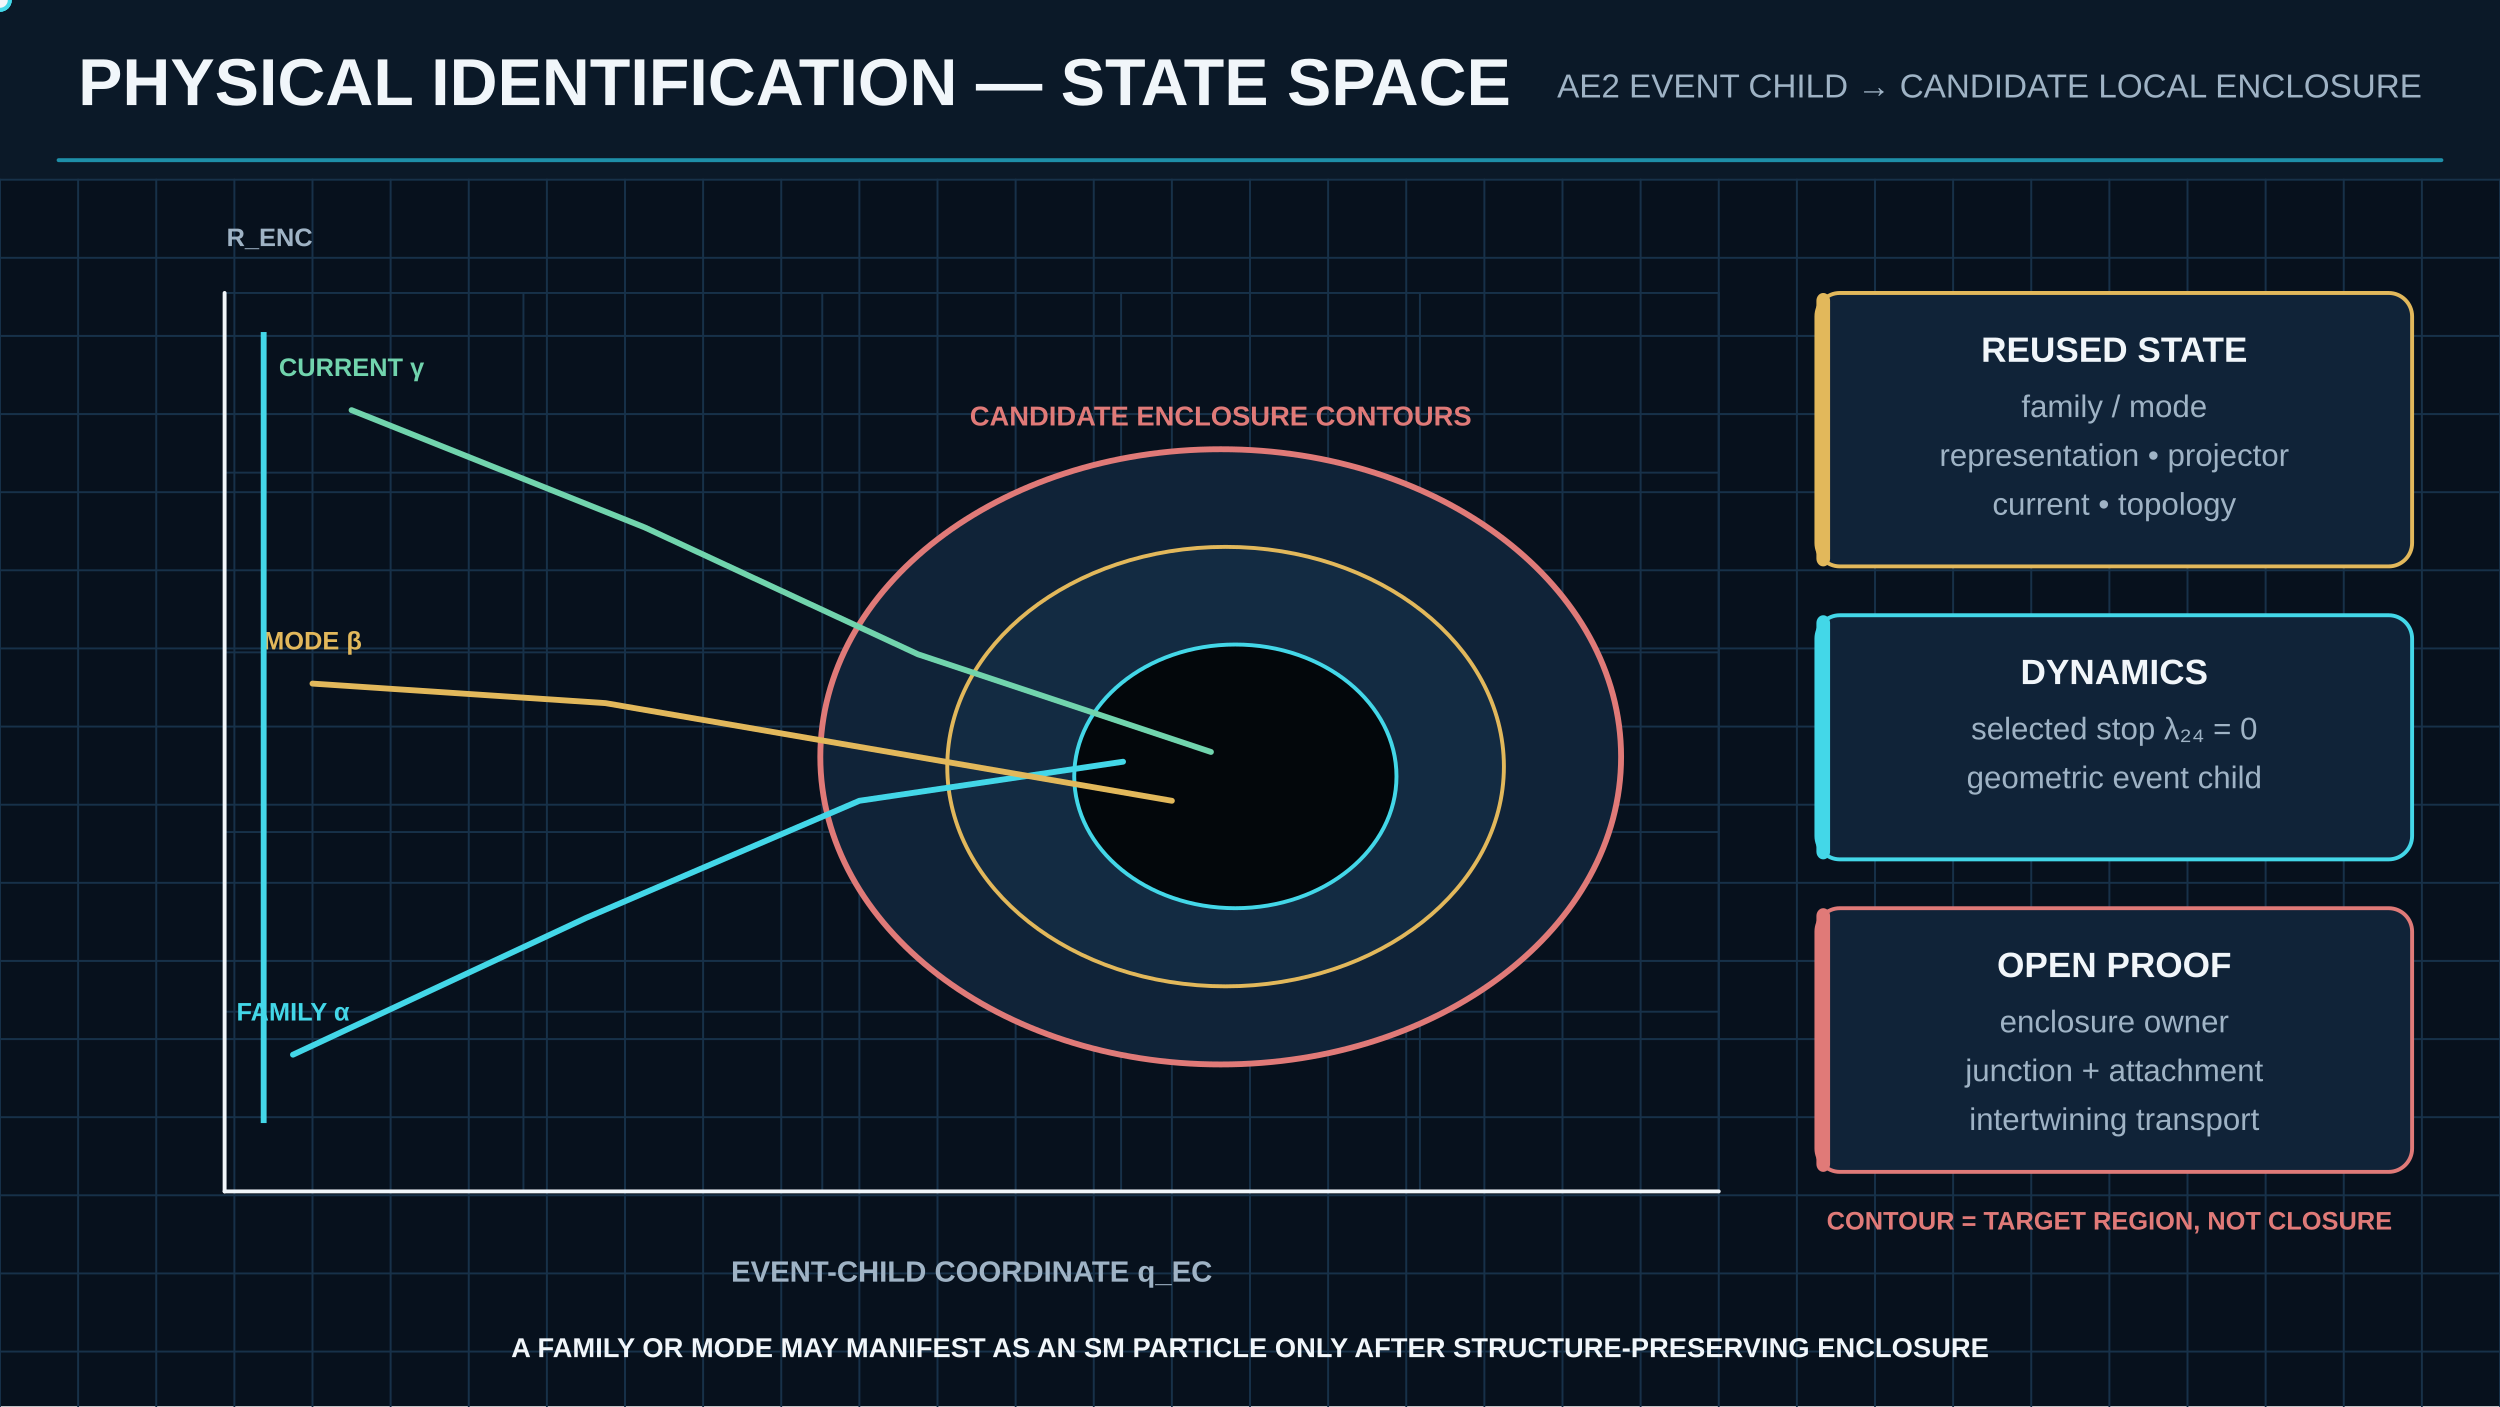
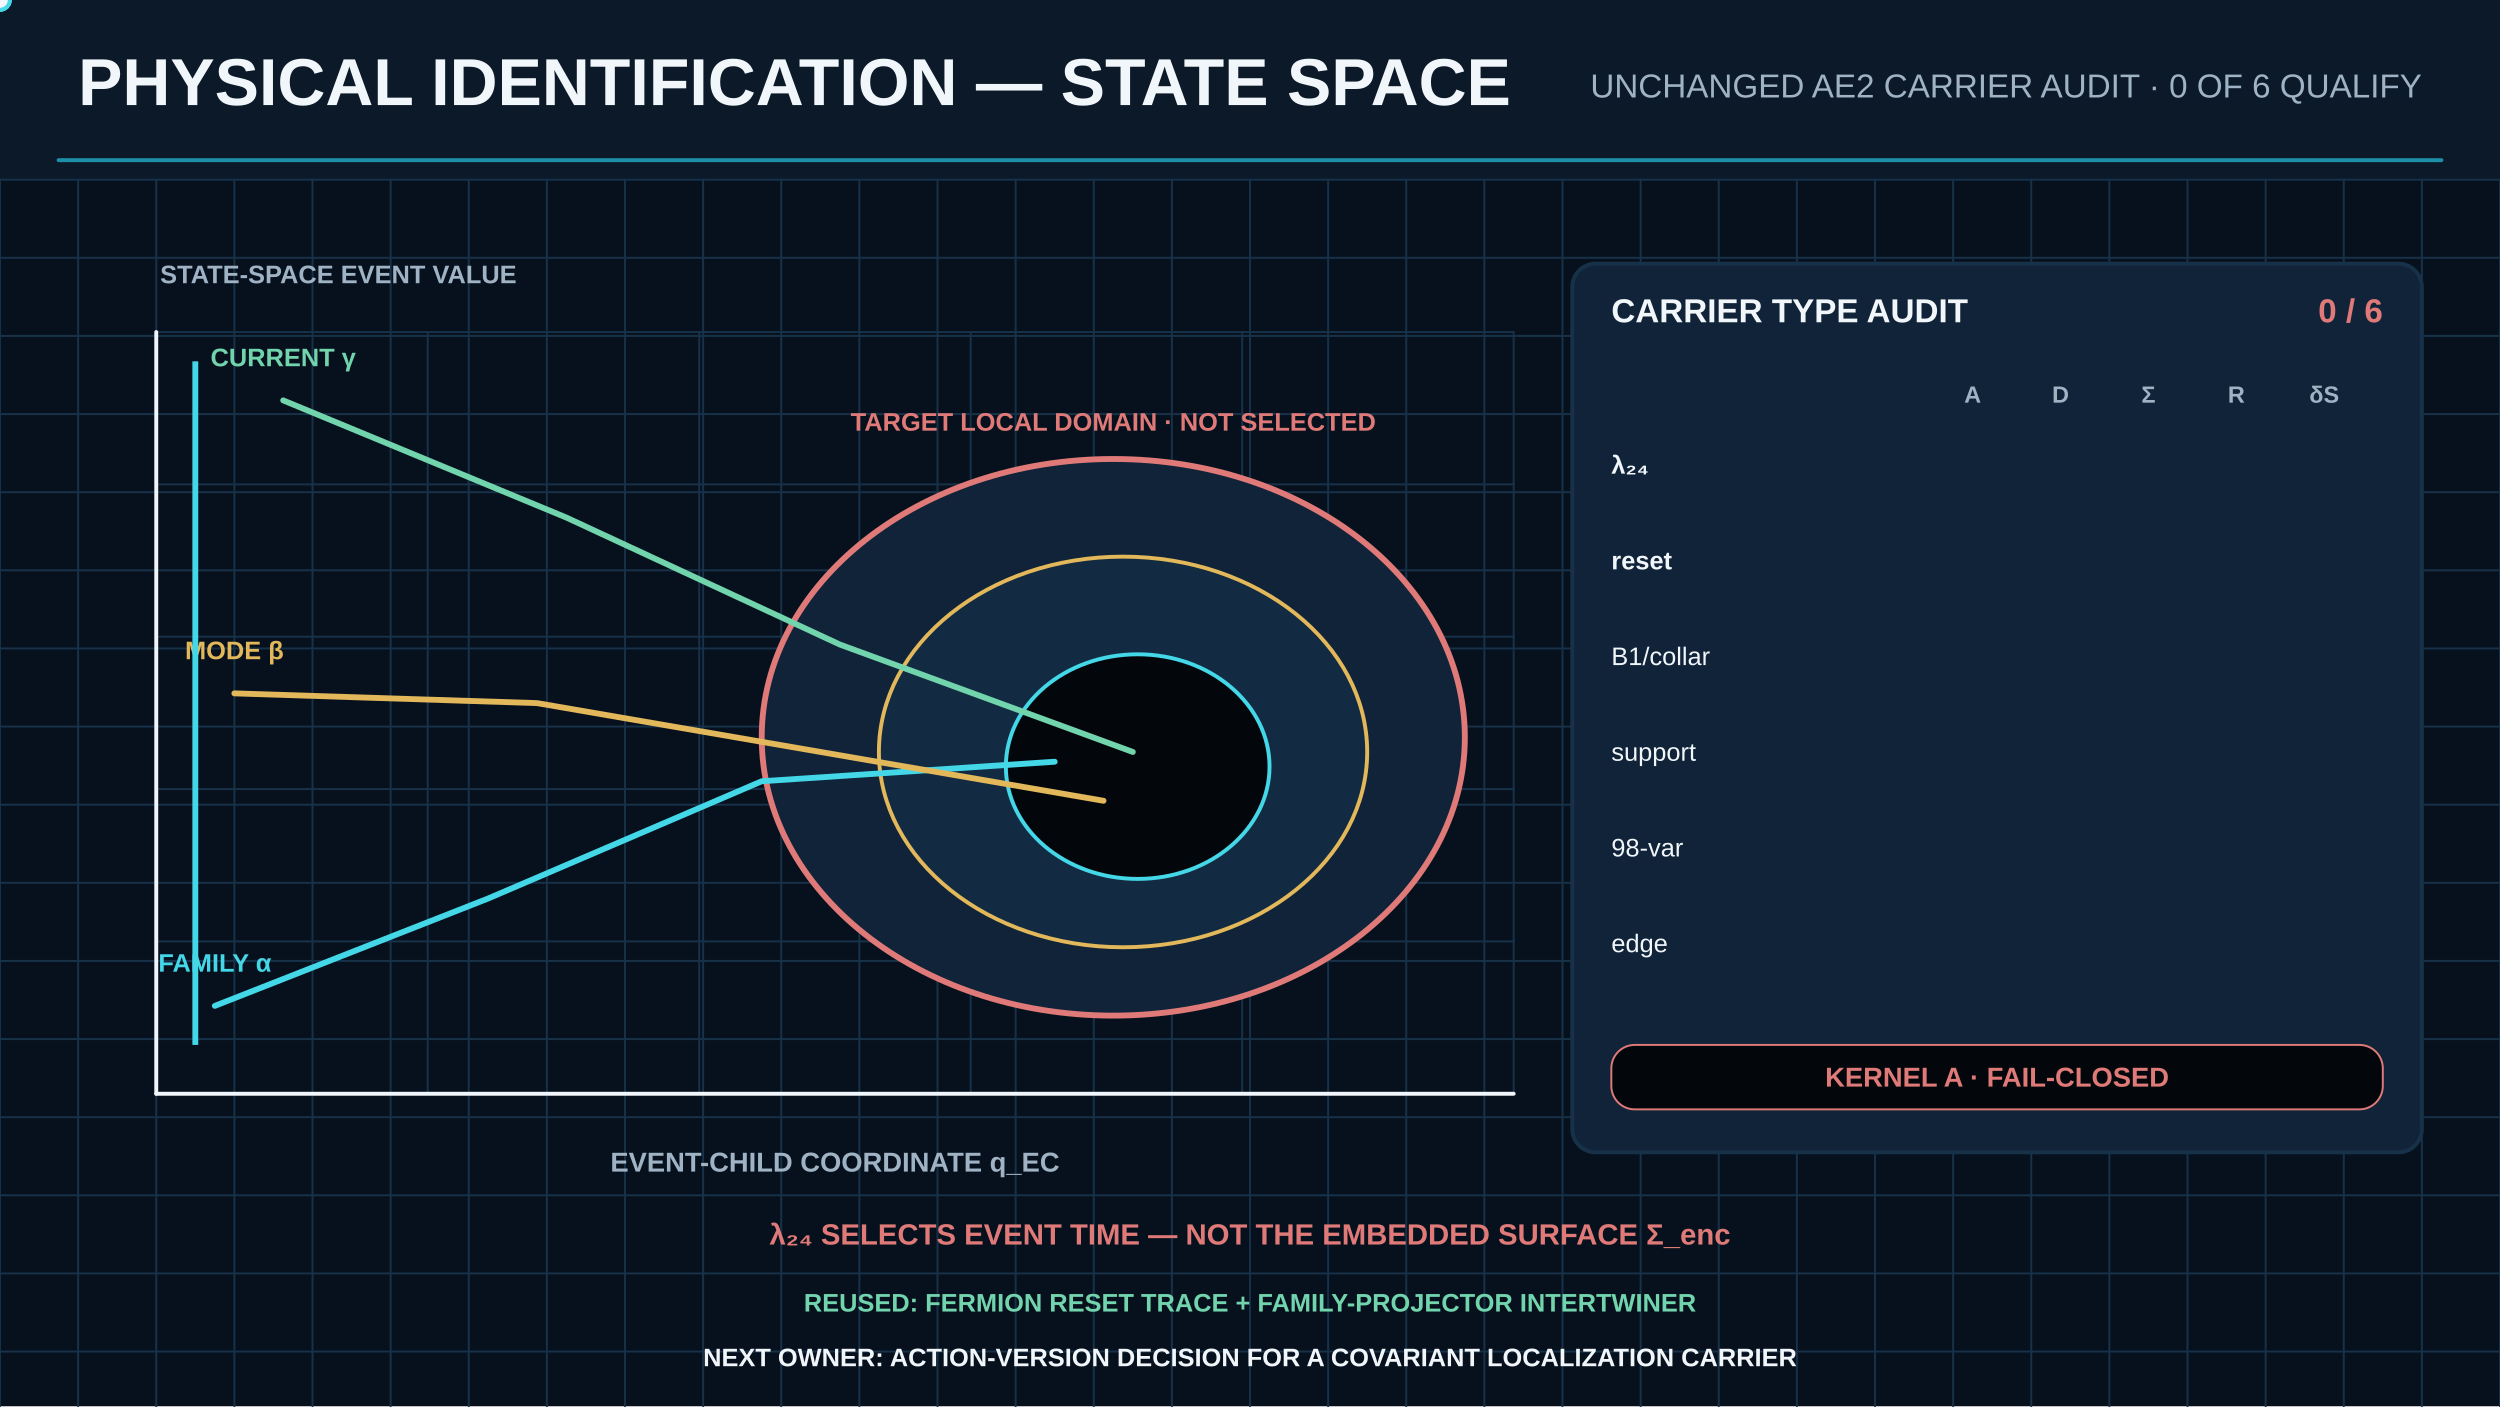
<svg xmlns="http://www.w3.org/2000/svg" width="1280" height="720" viewBox="0 0 1280 720">
  <rect x="0" y="0" width="1280" height="720" rx="0" fill="#07111d" />
  <rect x="0" y="0" width="1280" height="92" rx="0" fill="#0b1928" />
  <path d="M 0 92 L 0 720" fill="none" stroke="#173149" stroke-width="1" stroke-linecap="round" stroke-linejoin="round" />
  <path d="M 40 92 L 40 720" fill="none" stroke="#173149" stroke-width="1" stroke-linecap="round" stroke-linejoin="round" />
  <path d="M 80 92 L 80 720" fill="none" stroke="#173149" stroke-width="1" stroke-linecap="round" stroke-linejoin="round" />
  <path d="M 120 92 L 120 720" fill="none" stroke="#173149" stroke-width="1" stroke-linecap="round" stroke-linejoin="round" />
  <path d="M 160 92 L 160 720" fill="none" stroke="#173149" stroke-width="1" stroke-linecap="round" stroke-linejoin="round" />
  <path d="M 200 92 L 200 720" fill="none" stroke="#173149" stroke-width="1" stroke-linecap="round" stroke-linejoin="round" />
  <path d="M 240 92 L 240 720" fill="none" stroke="#173149" stroke-width="1" stroke-linecap="round" stroke-linejoin="round" />
  <path d="M 280 92 L 280 720" fill="none" stroke="#173149" stroke-width="1" stroke-linecap="round" stroke-linejoin="round" />
  <path d="M 320 92 L 320 720" fill="none" stroke="#173149" stroke-width="1" stroke-linecap="round" stroke-linejoin="round" />
  <path d="M 360 92 L 360 720" fill="none" stroke="#173149" stroke-width="1" stroke-linecap="round" stroke-linejoin="round" />
  <path d="M 400 92 L 400 720" fill="none" stroke="#173149" stroke-width="1" stroke-linecap="round" stroke-linejoin="round" />
  <path d="M 440 92 L 440 720" fill="none" stroke="#173149" stroke-width="1" stroke-linecap="round" stroke-linejoin="round" />
  <path d="M 480 92 L 480 720" fill="none" stroke="#173149" stroke-width="1" stroke-linecap="round" stroke-linejoin="round" />
  <path d="M 520 92 L 520 720" fill="none" stroke="#173149" stroke-width="1" stroke-linecap="round" stroke-linejoin="round" />
  <path d="M 560 92 L 560 720" fill="none" stroke="#173149" stroke-width="1" stroke-linecap="round" stroke-linejoin="round" />
  <path d="M 600 92 L 600 720" fill="none" stroke="#173149" stroke-width="1" stroke-linecap="round" stroke-linejoin="round" />
  <path d="M 640 92 L 640 720" fill="none" stroke="#173149" stroke-width="1" stroke-linecap="round" stroke-linejoin="round" />
  <path d="M 680 92 L 680 720" fill="none" stroke="#173149" stroke-width="1" stroke-linecap="round" stroke-linejoin="round" />
  <path d="M 720 92 L 720 720" fill="none" stroke="#173149" stroke-width="1" stroke-linecap="round" stroke-linejoin="round" />
  <path d="M 760 92 L 760 720" fill="none" stroke="#173149" stroke-width="1" stroke-linecap="round" stroke-linejoin="round" />
  <path d="M 800 92 L 800 720" fill="none" stroke="#173149" stroke-width="1" stroke-linecap="round" stroke-linejoin="round" />
  <path d="M 840 92 L 840 720" fill="none" stroke="#173149" stroke-width="1" stroke-linecap="round" stroke-linejoin="round" />
  <path d="M 880 92 L 880 720" fill="none" stroke="#173149" stroke-width="1" stroke-linecap="round" stroke-linejoin="round" />
  <path d="M 920 92 L 920 720" fill="none" stroke="#173149" stroke-width="1" stroke-linecap="round" stroke-linejoin="round" />
  <path d="M 960 92 L 960 720" fill="none" stroke="#173149" stroke-width="1" stroke-linecap="round" stroke-linejoin="round" />
  <path d="M 1000 92 L 1000 720" fill="none" stroke="#173149" stroke-width="1" stroke-linecap="round" stroke-linejoin="round" />
  <path d="M 1040 92 L 1040 720" fill="none" stroke="#173149" stroke-width="1" stroke-linecap="round" stroke-linejoin="round" />
  <path d="M 1080 92 L 1080 720" fill="none" stroke="#173149" stroke-width="1" stroke-linecap="round" stroke-linejoin="round" />
  <path d="M 1120 92 L 1120 720" fill="none" stroke="#173149" stroke-width="1" stroke-linecap="round" stroke-linejoin="round" />
  <path d="M 1160 92 L 1160 720" fill="none" stroke="#173149" stroke-width="1" stroke-linecap="round" stroke-linejoin="round" />
  <path d="M 1200 92 L 1200 720" fill="none" stroke="#173149" stroke-width="1" stroke-linecap="round" stroke-linejoin="round" />
  <path d="M 1240 92 L 1240 720" fill="none" stroke="#173149" stroke-width="1" stroke-linecap="round" stroke-linejoin="round" />
  <path d="M 1280 92 L 1280 720" fill="none" stroke="#173149" stroke-width="1" stroke-linecap="round" stroke-linejoin="round" />
  <path d="M 0 92 L 1280 92" fill="none" stroke="#173149" stroke-width="1" stroke-linecap="round" stroke-linejoin="round" />
  <path d="M 0 132 L 1280 132" fill="none" stroke="#173149" stroke-width="1" stroke-linecap="round" stroke-linejoin="round" />
  <path d="M 0 172 L 1280 172" fill="none" stroke="#173149" stroke-width="1" stroke-linecap="round" stroke-linejoin="round" />
  <path d="M 0 212 L 1280 212" fill="none" stroke="#173149" stroke-width="1" stroke-linecap="round" stroke-linejoin="round" />
  <path d="M 0 252 L 1280 252" fill="none" stroke="#173149" stroke-width="1" stroke-linecap="round" stroke-linejoin="round" />
  <path d="M 0 292 L 1280 292" fill="none" stroke="#173149" stroke-width="1" stroke-linecap="round" stroke-linejoin="round" />
  <path d="M 0 332 L 1280 332" fill="none" stroke="#173149" stroke-width="1" stroke-linecap="round" stroke-linejoin="round" />
  <path d="M 0 372 L 1280 372" fill="none" stroke="#173149" stroke-width="1" stroke-linecap="round" stroke-linejoin="round" />
  <path d="M 0 412 L 1280 412" fill="none" stroke="#173149" stroke-width="1" stroke-linecap="round" stroke-linejoin="round" />
  <path d="M 0 452 L 1280 452" fill="none" stroke="#173149" stroke-width="1" stroke-linecap="round" stroke-linejoin="round" />
  <path d="M 0 492 L 1280 492" fill="none" stroke="#173149" stroke-width="1" stroke-linecap="round" stroke-linejoin="round" />
  <path d="M 0 532 L 1280 532" fill="none" stroke="#173149" stroke-width="1" stroke-linecap="round" stroke-linejoin="round" />
  <path d="M 0 572 L 1280 572" fill="none" stroke="#173149" stroke-width="1" stroke-linecap="round" stroke-linejoin="round" />
  <path d="M 0 612 L 1280 612" fill="none" stroke="#173149" stroke-width="1" stroke-linecap="round" stroke-linejoin="round" />
  <path d="M 0 652 L 1280 652" fill="none" stroke="#173149" stroke-width="1" stroke-linecap="round" stroke-linejoin="round" />
  <path d="M 0 692 L 1280 692" fill="none" stroke="#173149" stroke-width="1" stroke-linecap="round" stroke-linejoin="round" />
  <path d="M 30 82 L 1250 82" fill="none" stroke="#1e8fa9" stroke-width="2" stroke-linecap="round" stroke-linejoin="round" />
  <text x="40" y="42" fill="#f1f6fa" font-family="Segoe UI,Arial,sans-serif" font-size="34" font-weight="700" text-anchor="start" dominant-baseline="central">PHYSICAL IDENTIFICATION — STATE SPACE</text>
-   <text x="1240" y="44" fill="#9fb3c5" font-family="Segoe UI,Arial,sans-serif" font-size="17" font-weight="400" text-anchor="end" dominant-baseline="central">AE2 EVENT CHILD → CANDIDATE LOCAL ENCLOSURE</text>
-   <path d="M 115.0 150 L 115.0 610" fill="none" stroke="#173149" stroke-width="1" stroke-linecap="round" stroke-linejoin="round" />
-   <path d="M 115 610.0 L 880 610.0" fill="none" stroke="#173149" stroke-width="1" stroke-linecap="round" stroke-linejoin="round" />
-   <path d="M 268.0 150 L 268.0 610" fill="none" stroke="#173149" stroke-width="1" stroke-linecap="round" stroke-linejoin="round" />
-   <path d="M 115 518.0 L 880 518.0" fill="none" stroke="#173149" stroke-width="1" stroke-linecap="round" stroke-linejoin="round" />
-   <path d="M 421.0 150 L 421.0 610" fill="none" stroke="#173149" stroke-width="1" stroke-linecap="round" stroke-linejoin="round" />
-   <path d="M 115 426.0 L 880 426.0" fill="none" stroke="#173149" stroke-width="1" stroke-linecap="round" stroke-linejoin="round" />
-   <path d="M 574.0 150 L 574.0 610" fill="none" stroke="#173149" stroke-width="1" stroke-linecap="round" stroke-linejoin="round" />
-   <path d="M 115 334.0 L 880 334.0" fill="none" stroke="#173149" stroke-width="1" stroke-linecap="round" stroke-linejoin="round" />
-   <path d="M 727.0 150 L 727.0 610" fill="none" stroke="#173149" stroke-width="1" stroke-linecap="round" stroke-linejoin="round" />
-   <path d="M 115 242.0 L 880 242.0" fill="none" stroke="#173149" stroke-width="1" stroke-linecap="round" stroke-linejoin="round" />
-   <path d="M 880.0 150 L 880.0 610" fill="none" stroke="#173149" stroke-width="1" stroke-linecap="round" stroke-linejoin="round" />
-   <path d="M 115 150.0 L 880 150.0" fill="none" stroke="#173149" stroke-width="1" stroke-linecap="round" stroke-linejoin="round" />
-   <path d="M 115 610 L 880 610" fill="none" stroke="#f1f6fa" stroke-width="2" stroke-linecap="round" stroke-linejoin="round" />
-   <path d="M 115 150 L 115 610" fill="none" stroke="#f1f6fa" stroke-width="2" stroke-linecap="round" stroke-linejoin="round" />
-   <text x="497.5" y="651" fill="#9fb3c5" font-family="Segoe UI,Arial,sans-serif" font-size="15" font-weight="700" text-anchor="middle" dominant-baseline="central">EVENT-CHILD COORDINATE q_EC</text>
-   <text x="116" y="126" fill="#9fb3c5" font-family="Segoe UI,Arial,sans-serif" font-size="13" font-weight="700" text-anchor="start" dominant-baseline="auto">R_ENC</text>
-   <ellipse cx="625.0" cy="387.5" rx="205.0" ry="157.5" fill="#102338" stroke="#e07a78" stroke-width="3" />
-   <ellipse cx="627.5" cy="392.5" rx="142.5" ry="112.5" fill="#132b42" stroke="#e2b85b" stroke-width="2" />
-   <ellipse cx="632.5" cy="397.5" rx="82.5" ry="67.5" fill="#03070b" stroke="#43d7e8" stroke-width="2" />
-   <text x="625" y="213" fill="#e07a78" font-family="Segoe UI,Arial,sans-serif" font-size="14" font-weight="700" text-anchor="middle" dominant-baseline="central">CANDIDATE ENCLOSURE CONTOURS</text>
-   <path d="M 150 540 L 300 470 L 440 410 L 575 390" fill="none" stroke="#43d7e8" stroke-width="3" stroke-linecap="round" stroke-linejoin="round" />
+   <text x="1240" y="44" fill="#9fb3c5" font-family="Segoe UI,Arial,sans-serif" font-size="17" font-weight="400" text-anchor="end" dominant-baseline="central">UNCHANGED AE2 CARRIER AUDIT · 0 OF 6 QUALIFY</text>
+   <path d="M 80.0 170 L 80.0 560" fill="none" stroke="#173149" stroke-width="1" stroke-linecap="round" stroke-linejoin="round" />
+   <path d="M 80 560.0 L 775 560.0" fill="none" stroke="#173149" stroke-width="1" stroke-linecap="round" stroke-linejoin="round" />
+   <path d="M 219.0 170 L 219.0 560" fill="none" stroke="#173149" stroke-width="1" stroke-linecap="round" stroke-linejoin="round" />
+   <path d="M 80 482.0 L 775 482.0" fill="none" stroke="#173149" stroke-width="1" stroke-linecap="round" stroke-linejoin="round" />
+   <path d="M 358.0 170 L 358.0 560" fill="none" stroke="#173149" stroke-width="1" stroke-linecap="round" stroke-linejoin="round" />
+   <path d="M 80 404.0 L 775 404.0" fill="none" stroke="#173149" stroke-width="1" stroke-linecap="round" stroke-linejoin="round" />
+   <path d="M 497.0 170 L 497.0 560" fill="none" stroke="#173149" stroke-width="1" stroke-linecap="round" stroke-linejoin="round" />
+   <path d="M 80 326.0 L 775 326.0" fill="none" stroke="#173149" stroke-width="1" stroke-linecap="round" stroke-linejoin="round" />
+   <path d="M 636.0 170 L 636.0 560" fill="none" stroke="#173149" stroke-width="1" stroke-linecap="round" stroke-linejoin="round" />
+   <path d="M 80 248.0 L 775 248.0" fill="none" stroke="#173149" stroke-width="1" stroke-linecap="round" stroke-linejoin="round" />
+   <path d="M 775.0 170 L 775.0 560" fill="none" stroke="#173149" stroke-width="1" stroke-linecap="round" stroke-linejoin="round" />
+   <path d="M 80 170.0 L 775 170.0" fill="none" stroke="#173149" stroke-width="1" stroke-linecap="round" stroke-linejoin="round" />
+   <path d="M 80 560 L 775 560" fill="none" stroke="#f1f6fa" stroke-width="2" stroke-linecap="round" stroke-linejoin="round" />
+   <path d="M 80 170 L 80 560" fill="none" stroke="#f1f6fa" stroke-width="2" stroke-linecap="round" stroke-linejoin="round" />
+   <text x="427.5" y="595" fill="#9fb3c5" font-family="Segoe UI,Arial,sans-serif" font-size="14" font-weight="700" text-anchor="middle" dominant-baseline="central">EVENT-CHILD COORDINATE q_EC</text>
+   <text x="82" y="145" fill="#9fb3c5" font-family="Segoe UI,Arial,sans-serif" font-size="13" font-weight="700" text-anchor="start" dominant-baseline="auto">STATE-SPACE EVENT VALUE</text>
+   <ellipse cx="570.0" cy="377.5" rx="180.0" ry="142.5" fill="#102338" stroke="#e07a78" stroke-width="3" />
+   <ellipse cx="575.0" cy="385.0" rx="125.0" ry="100.0" fill="#132b42" stroke="#e2b85b" stroke-width="2" />
+   <ellipse cx="582.5" cy="392.5" rx="67.5" ry="57.5" fill="#03070b" stroke="#43d7e8" stroke-width="2" />
+   <text x="570" y="216" fill="#e07a78" font-family="Segoe UI,Arial,sans-serif" font-size="13" font-weight="700" text-anchor="middle" dominant-baseline="central">TARGET LOCAL DOMAIN · NOT SELECTED</text>
+   <path d="M 110 515 L 250 460 L 390 400 L 540 390" fill="none" stroke="#43d7e8" stroke-width="3" stroke-linecap="round" stroke-linejoin="round" />
  <circle r="5" fill="#f1f6fa" stroke="#43d7e8" stroke-width="2">
-     <animateMotion dur="2.8s" repeatCount="indefinite" begin="-0.00s" path="M 150 540 L 300 470 L 440 410 L 575 390" />
+     <animateMotion dur="2.8s" repeatCount="indefinite" begin="-0.00s" path="M 110 515 L 250 460 L 390 400 L 540 390" />
  </circle>
-   <text x="150" y="518" fill="#43d7e8" font-family="Segoe UI,Arial,sans-serif" font-size="13" font-weight="700" text-anchor="middle" dominant-baseline="central">FAMILY α</text>
-   <path d="M 160 350 L 310 360 L 455 385 L 600 410" fill="none" stroke="#e2b85b" stroke-width="3" stroke-linecap="round" stroke-linejoin="round" />
+   <text x="110" y="493" fill="#43d7e8" font-family="Segoe UI,Arial,sans-serif" font-size="13" font-weight="700" text-anchor="middle" dominant-baseline="central">FAMILY α</text>
+   <path d="M 120 355 L 275 360 L 420 385 L 565 410" fill="none" stroke="#e2b85b" stroke-width="3" stroke-linecap="round" stroke-linejoin="round" />
  <circle r="5" fill="#f1f6fa" stroke="#43d7e8" stroke-width="2">
-     <animateMotion dur="2.8s" repeatCount="indefinite" begin="-0.67s" path="M 160 350 L 310 360 L 455 385 L 600 410" />
+     <animateMotion dur="2.8s" repeatCount="indefinite" begin="-0.67s" path="M 120 355 L 275 360 L 420 385 L 565 410" />
  </circle>
-   <text x="160" y="328" fill="#e2b85b" font-family="Segoe UI,Arial,sans-serif" font-size="13" font-weight="700" text-anchor="middle" dominant-baseline="central">MODE β</text>
-   <path d="M 180 210 L 330 270 L 470 335 L 620 385" fill="none" stroke="#71d4ad" stroke-width="3" stroke-linecap="round" stroke-linejoin="round" />
+   <text x="120" y="333" fill="#e2b85b" font-family="Segoe UI,Arial,sans-serif" font-size="13" font-weight="700" text-anchor="middle" dominant-baseline="central">MODE β</text>
+   <path d="M 145 205 L 290 265 L 430 330 L 580 385" fill="none" stroke="#71d4ad" stroke-width="3" stroke-linecap="round" stroke-linejoin="round" />
  <circle r="5" fill="#f1f6fa" stroke="#43d7e8" stroke-width="2">
-     <animateMotion dur="2.8s" repeatCount="indefinite" begin="-1.34s" path="M 180 210 L 330 270 L 470 335 L 620 385" />
+     <animateMotion dur="2.8s" repeatCount="indefinite" begin="-1.34s" path="M 145 205 L 290 265 L 430 330 L 580 385" />
  </circle>
-   <text x="180" y="188" fill="#71d4ad" font-family="Segoe UI,Arial,sans-serif" font-size="13" font-weight="700" text-anchor="middle" dominant-baseline="central">CURRENT γ</text>
-   <line x1="135" x2="135" y1="170" y2="575" stroke="#43d7e8" stroke-width="3">
-     <animate attributeName="x1" values="135;830" dur="3.2s" repeatCount="indefinite" />
-     <animate attributeName="x2" values="135;830" dur="3.2s" repeatCount="indefinite" />
+   <text x="145" y="183" fill="#71d4ad" font-family="Segoe UI,Arial,sans-serif" font-size="13" font-weight="700" text-anchor="middle" dominant-baseline="central">CURRENT γ</text>
+   <line x1="100" x2="100" y1="185" y2="535" stroke="#43d7e8" stroke-width="3">
+     <animate attributeName="x1" values="100;745" dur="3.2s" repeatCount="indefinite" />
+     <animate attributeName="x2" values="100;745" dur="3.2s" repeatCount="indefinite" />
  </line>
-   <rect x="930" y="150" width="305" height="140" rx="12" fill="#102338" stroke="#e2b85b" stroke-width="2" />
-   <rect x="930" y="150" width="7" height="140" rx="4" fill="#e2b85b" />
-   <text x="1082.5" y="179" fill="#f1f6fa" font-family="Segoe UI,Arial,sans-serif" font-size="18" font-weight="700" text-anchor="middle" dominant-baseline="central">REUSED STATE</text>
-   <text x="1082.5" y="208" fill="#9fb3c5" font-family="Segoe UI,Arial,sans-serif" font-size="16" font-weight="400" text-anchor="middle" dominant-baseline="central">family / mode</text>
-   <text x="1082.5" y="233" fill="#9fb3c5" font-family="Segoe UI,Arial,sans-serif" font-size="16" font-weight="400" text-anchor="middle" dominant-baseline="central">representation • projector</text>
-   <text x="1082.5" y="258" fill="#9fb3c5" font-family="Segoe UI,Arial,sans-serif" font-size="16" font-weight="400" text-anchor="middle" dominant-baseline="central">current • topology</text>
-   <rect x="930" y="315" width="305" height="125" rx="12" fill="#102338" stroke="#43d7e8" stroke-width="2" />
-   <rect x="930" y="315" width="7" height="125" rx="4" fill="#43d7e8" />
-   <text x="1082.5" y="344" fill="#f1f6fa" font-family="Segoe UI,Arial,sans-serif" font-size="18" font-weight="700" text-anchor="middle" dominant-baseline="central">DYNAMICS</text>
-   <text x="1082.5" y="373" fill="#9fb3c5" font-family="Segoe UI,Arial,sans-serif" font-size="16" font-weight="400" text-anchor="middle" dominant-baseline="central">selected stop λ₂₄ = 0</text>
-   <text x="1082.5" y="398" fill="#9fb3c5" font-family="Segoe UI,Arial,sans-serif" font-size="16" font-weight="400" text-anchor="middle" dominant-baseline="central">geometric event child</text>
-   <rect x="930" y="465" width="305" height="135" rx="12" fill="#102338" stroke="#e07a78" stroke-width="2">
-     <animate attributeName="stroke" values="#e07a78;#f1f6fa;#e07a78" dur="2.8s" repeatCount="indefinite" />
-   </rect>
-   <rect x="930" y="465" width="7" height="135" rx="4" fill="#e07a78" />
-   <text x="1082.5" y="494" fill="#f1f6fa" font-family="Segoe UI,Arial,sans-serif" font-size="18" font-weight="700" text-anchor="middle" dominant-baseline="central">OPEN PROOF</text>
-   <text x="1082.5" y="523" fill="#9fb3c5" font-family="Segoe UI,Arial,sans-serif" font-size="16" font-weight="400" text-anchor="middle" dominant-baseline="central">enclosure owner</text>
-   <text x="1082.5" y="548" fill="#9fb3c5" font-family="Segoe UI,Arial,sans-serif" font-size="16" font-weight="400" text-anchor="middle" dominant-baseline="central">junction + attachment</text>
-   <text x="1082.5" y="573" fill="#9fb3c5" font-family="Segoe UI,Arial,sans-serif" font-size="16" font-weight="400" text-anchor="middle" dominant-baseline="central">intertwining transport</text>
-   <text x="1080" y="625" fill="#e07a78" font-family="Segoe UI,Arial,sans-serif" font-size="13" font-weight="700" text-anchor="middle" dominant-baseline="central">CONTOUR = TARGET REGION, NOT CLOSURE</text>
-   <text x="640" y="690" fill="#f1f6fa" font-family="Segoe UI,Arial,sans-serif" font-size="14" font-weight="700" text-anchor="middle" dominant-baseline="central">A FAMILY OR MODE MAY MANIFEST AS AN SM PARTICLE ONLY AFTER STRUCTURE-PRESERVING ENCLOSURE</text>
+   <rect x="805" y="135" width="435" height="455" rx="12" fill="#102338" stroke="#173149" stroke-width="2" />
+   <text x="825" y="165" fill="#f1f6fa" font-family="Segoe UI,Arial,sans-serif" font-size="17" font-weight="700" text-anchor="start" dominant-baseline="auto">CARRIER TYPE AUDIT</text>
+   <text x="1220" y="165" fill="#e07a78" font-family="Segoe UI,Arial,sans-serif" font-size="17" font-weight="700" text-anchor="end" dominant-baseline="auto">0 / 6<animate attributeName="fill" values="#e07a78;#e2b85b;#e07a78" dur="2.8s" begin="-0.00s" repeatCount="indefinite" />
+   </text>
+   <text x="1010" y="202" fill="#9fb3c5" font-family="Segoe UI,Arial,sans-serif" font-size="12" font-weight="700" text-anchor="middle" dominant-baseline="central">A</text>
+   <text x="1055" y="202" fill="#9fb3c5" font-family="Segoe UI,Arial,sans-serif" font-size="12" font-weight="700" text-anchor="middle" dominant-baseline="central">D</text>
+   <text x="1100" y="202" fill="#9fb3c5" font-family="Segoe UI,Arial,sans-serif" font-size="12" font-weight="700" text-anchor="middle" dominant-baseline="central">Σ</text>
+   <text x="1145" y="202" fill="#9fb3c5" font-family="Segoe UI,Arial,sans-serif" font-size="12" font-weight="700" text-anchor="middle" dominant-baseline="central">R</text>
+   <text x="1190" y="202" fill="#9fb3c5" font-family="Segoe UI,Arial,sans-serif" font-size="12" font-weight="700" text-anchor="middle" dominant-baseline="central">δS</text>
+   <text x="825" y="238" fill="#f1f6fa" font-family="Segoe UI,Arial,sans-serif" font-size="13" font-weight="700" text-anchor="start" dominant-baseline="central">λ₂₄</text>
+   <ellipse cx="1010.0" cy="238.0" rx="7.0" ry="7.0" fill="#71d4ad" stroke="#71d4ad" stroke-width="2" opacity="0">
+     <animate attributeName="opacity" values="0;0;1;1;0" keyTimes="0;0.00;0.03;0.94;1" dur="3.2s" repeatCount="indefinite" />
+   </ellipse>
+   <ellipse cx="1055.0" cy="238.0" rx="7.0" ry="7.0" fill="#03070b" stroke="#e07a78" stroke-width="2" opacity="0">
+     <animate attributeName="opacity" values="0;0;1;1;0" keyTimes="0;0.00;0.03;0.94;1" dur="3.2s" repeatCount="indefinite" />
+   </ellipse>
+   <ellipse cx="1100.0" cy="238.0" rx="7.0" ry="7.0" fill="#03070b" stroke="#e07a78" stroke-width="2" opacity="0">
+     <animate attributeName="opacity" values="0;0;1;1;0" keyTimes="0;0.00;0.03;0.94;1" dur="3.2s" repeatCount="indefinite" />
+   </ellipse>
+   <ellipse cx="1145.0" cy="238.0" rx="7.0" ry="7.0" fill="#71d4ad" stroke="#71d4ad" stroke-width="2" opacity="0">
+     <animate attributeName="opacity" values="0;0;1;1;0" keyTimes="0;0.00;0.03;0.94;1" dur="3.2s" repeatCount="indefinite" />
+   </ellipse>
+   <ellipse cx="1190.0" cy="238.0" rx="7.0" ry="7.0" fill="#03070b" stroke="#e07a78" stroke-width="2" opacity="0">
+     <animate attributeName="opacity" values="0;0;1;1;0" keyTimes="0;0.00;0.03;0.94;1" dur="3.2s" repeatCount="indefinite" />
+   </ellipse>
+   <text x="825" y="287" fill="#f1f6fa" font-family="Segoe UI,Arial,sans-serif" font-size="13" font-weight="700" text-anchor="start" dominant-baseline="central">reset</text>
+   <ellipse cx="1010.0" cy="287.0" rx="7.0" ry="7.0" fill="#71d4ad" stroke="#71d4ad" stroke-width="2" opacity="0">
+     <animate attributeName="opacity" values="0;0;1;1;0" keyTimes="0;0.14;0.17;0.94;1" dur="3.2s" repeatCount="indefinite" />
+   </ellipse>
+   <ellipse cx="1055.0" cy="287.0" rx="7.0" ry="7.0" fill="#03070b" stroke="#e07a78" stroke-width="2" opacity="0">
+     <animate attributeName="opacity" values="0;0;1;1;0" keyTimes="0;0.14;0.17;0.94;1" dur="3.2s" repeatCount="indefinite" />
+   </ellipse>
+   <ellipse cx="1100.0" cy="287.0" rx="7.0" ry="7.0" fill="#03070b" stroke="#e07a78" stroke-width="2" opacity="0">
+     <animate attributeName="opacity" values="0;0;1;1;0" keyTimes="0;0.14;0.17;0.94;1" dur="3.2s" repeatCount="indefinite" />
+   </ellipse>
+   <ellipse cx="1145.0" cy="287.0" rx="7.0" ry="7.0" fill="#71d4ad" stroke="#71d4ad" stroke-width="2" opacity="0">
+     <animate attributeName="opacity" values="0;0;1;1;0" keyTimes="0;0.14;0.17;0.94;1" dur="3.2s" repeatCount="indefinite" />
+   </ellipse>
+   <ellipse cx="1190.0" cy="287.0" rx="7.0" ry="7.0" fill="#03070b" stroke="#e07a78" stroke-width="2" opacity="0">
+     <animate attributeName="opacity" values="0;0;1;1;0" keyTimes="0;0.14;0.17;0.94;1" dur="3.2s" repeatCount="indefinite" />
+   </ellipse>
+   <text x="825" y="336" fill="#f1f6fa" font-family="Segoe UI,Arial,sans-serif" font-size="13" font-weight="400" text-anchor="start" dominant-baseline="central">B1/collar</text>
+   <ellipse cx="1010.0" cy="336.0" rx="7.0" ry="7.0" fill="#03070b" stroke="#e07a78" stroke-width="2" opacity="0">
+     <animate attributeName="opacity" values="0;0;1;1;0" keyTimes="0;0.29;0.32;0.94;1" dur="3.2s" repeatCount="indefinite" />
+   </ellipse>
+   <ellipse cx="1055.0" cy="336.0" rx="7.0" ry="7.0" fill="#03070b" stroke="#e07a78" stroke-width="2" opacity="0">
+     <animate attributeName="opacity" values="0;0;1;1;0" keyTimes="0;0.29;0.32;0.94;1" dur="3.2s" repeatCount="indefinite" />
+   </ellipse>
+   <ellipse cx="1100.0" cy="336.0" rx="7.0" ry="7.0" fill="#03070b" stroke="#e07a78" stroke-width="2" opacity="0">
+     <animate attributeName="opacity" values="0;0;1;1;0" keyTimes="0;0.29;0.32;0.94;1" dur="3.2s" repeatCount="indefinite" />
+   </ellipse>
+   <ellipse cx="1145.0" cy="336.0" rx="7.0" ry="7.0" fill="#03070b" stroke="#e07a78" stroke-width="2" opacity="0">
+     <animate attributeName="opacity" values="0;0;1;1;0" keyTimes="0;0.29;0.32;0.94;1" dur="3.2s" repeatCount="indefinite" />
+   </ellipse>
+   <ellipse cx="1190.0" cy="336.0" rx="7.0" ry="7.0" fill="#03070b" stroke="#e07a78" stroke-width="2" opacity="0">
+     <animate attributeName="opacity" values="0;0;1;1;0" keyTimes="0;0.29;0.32;0.94;1" dur="3.2s" repeatCount="indefinite" />
+   </ellipse>
+   <text x="825" y="385" fill="#f1f6fa" font-family="Segoe UI,Arial,sans-serif" font-size="13" font-weight="400" text-anchor="start" dominant-baseline="central">support</text>
+   <ellipse cx="1010.0" cy="385.0" rx="7.0" ry="7.0" fill="#03070b" stroke="#e07a78" stroke-width="2" opacity="0">
+     <animate attributeName="opacity" values="0;0;1;1;0" keyTimes="0;0.43;0.46;0.94;1" dur="3.2s" repeatCount="indefinite" />
+   </ellipse>
+   <ellipse cx="1055.0" cy="385.0" rx="7.0" ry="7.0" fill="#03070b" stroke="#e07a78" stroke-width="2" opacity="0">
+     <animate attributeName="opacity" values="0;0;1;1;0" keyTimes="0;0.43;0.46;0.94;1" dur="3.2s" repeatCount="indefinite" />
+   </ellipse>
+   <ellipse cx="1100.0" cy="385.0" rx="7.0" ry="7.0" fill="#03070b" stroke="#e07a78" stroke-width="2" opacity="0">
+     <animate attributeName="opacity" values="0;0;1;1;0" keyTimes="0;0.43;0.46;0.94;1" dur="3.2s" repeatCount="indefinite" />
+   </ellipse>
+   <ellipse cx="1145.0" cy="385.0" rx="7.0" ry="7.0" fill="#03070b" stroke="#e07a78" stroke-width="2" opacity="0">
+     <animate attributeName="opacity" values="0;0;1;1;0" keyTimes="0;0.43;0.46;0.94;1" dur="3.2s" repeatCount="indefinite" />
+   </ellipse>
+   <ellipse cx="1190.0" cy="385.0" rx="7.0" ry="7.0" fill="#03070b" stroke="#e07a78" stroke-width="2" opacity="0">
+     <animate attributeName="opacity" values="0;0;1;1;0" keyTimes="0;0.43;0.46;0.94;1" dur="3.2s" repeatCount="indefinite" />
+   </ellipse>
+   <text x="825" y="434" fill="#f1f6fa" font-family="Segoe UI,Arial,sans-serif" font-size="13" font-weight="400" text-anchor="start" dominant-baseline="central">98-var</text>
+   <ellipse cx="1010.0" cy="434.0" rx="7.0" ry="7.0" fill="#71d4ad" stroke="#71d4ad" stroke-width="2" opacity="0">
+     <animate attributeName="opacity" values="0;0;1;1;0" keyTimes="0;0.57;0.60;0.94;1" dur="3.2s" repeatCount="indefinite" />
+   </ellipse>
+   <ellipse cx="1055.0" cy="434.0" rx="7.0" ry="7.0" fill="#03070b" stroke="#e07a78" stroke-width="2" opacity="0">
+     <animate attributeName="opacity" values="0;0;1;1;0" keyTimes="0;0.57;0.60;0.94;1" dur="3.2s" repeatCount="indefinite" />
+   </ellipse>
+   <ellipse cx="1100.0" cy="434.0" rx="7.0" ry="7.0" fill="#03070b" stroke="#e07a78" stroke-width="2" opacity="0">
+     <animate attributeName="opacity" values="0;0;1;1;0" keyTimes="0;0.57;0.60;0.94;1" dur="3.2s" repeatCount="indefinite" />
+   </ellipse>
+   <ellipse cx="1145.0" cy="434.0" rx="7.0" ry="7.0" fill="#71d4ad" stroke="#71d4ad" stroke-width="2" opacity="0">
+     <animate attributeName="opacity" values="0;0;1;1;0" keyTimes="0;0.57;0.60;0.94;1" dur="3.2s" repeatCount="indefinite" />
+   </ellipse>
+   <ellipse cx="1190.0" cy="434.0" rx="7.0" ry="7.0" fill="#03070b" stroke="#e07a78" stroke-width="2" opacity="0">
+     <animate attributeName="opacity" values="0;0;1;1;0" keyTimes="0;0.57;0.60;0.94;1" dur="3.2s" repeatCount="indefinite" />
+   </ellipse>
+   <text x="825" y="483" fill="#f1f6fa" font-family="Segoe UI,Arial,sans-serif" font-size="13" font-weight="400" text-anchor="start" dominant-baseline="central">edge</text>
+   <ellipse cx="1010.0" cy="483.0" rx="7.0" ry="7.0" fill="#03070b" stroke="#e07a78" stroke-width="2" opacity="0">
+     <animate attributeName="opacity" values="0;0;1;1;0" keyTimes="0;0.71;0.74;0.94;1" dur="3.2s" repeatCount="indefinite" />
+   </ellipse>
+   <ellipse cx="1055.0" cy="483.0" rx="7.0" ry="7.0" fill="#03070b" stroke="#e07a78" stroke-width="2" opacity="0">
+     <animate attributeName="opacity" values="0;0;1;1;0" keyTimes="0;0.71;0.74;0.94;1" dur="3.2s" repeatCount="indefinite" />
+   </ellipse>
+   <ellipse cx="1100.0" cy="483.0" rx="7.0" ry="7.0" fill="#03070b" stroke="#e07a78" stroke-width="2" opacity="0">
+     <animate attributeName="opacity" values="0;0;1;1;0" keyTimes="0;0.71;0.74;0.94;1" dur="3.2s" repeatCount="indefinite" />
+   </ellipse>
+   <ellipse cx="1145.0" cy="483.0" rx="7.0" ry="7.0" fill="#03070b" stroke="#e07a78" stroke-width="2" opacity="0">
+     <animate attributeName="opacity" values="0;0;1;1;0" keyTimes="0;0.71;0.74;0.94;1" dur="3.2s" repeatCount="indefinite" />
+   </ellipse>
+   <ellipse cx="1190.0" cy="483.0" rx="7.0" ry="7.0" fill="#03070b" stroke="#e07a78" stroke-width="2" opacity="0">
+     <animate attributeName="opacity" values="0;0;1;1;0" keyTimes="0;0.71;0.74;0.94;1" dur="3.2s" repeatCount="indefinite" />
+   </ellipse>
+   <rect x="825" y="535" width="395" height="33" rx="12" fill="#03070b" stroke="#e07a78" stroke-width="1" />
+   <text x="1022.5" y="551.5" fill="#e07a78" font-family="Segoe UI,Arial,sans-serif" font-size="14" font-weight="700" text-anchor="middle" dominant-baseline="central">KERNEL A · FAIL-CLOSED</text>
+   <text x="640" y="632" fill="#e07a78" font-family="Segoe UI,Arial,sans-serif" font-size="15" font-weight="700" text-anchor="middle" dominant-baseline="central">λ₂₄ SELECTS EVENT TIME — NOT THE EMBEDDED SURFACE Σ_enc</text>
+   <text x="640" y="667" fill="#71d4ad" font-family="Segoe UI,Arial,sans-serif" font-size="13" font-weight="700" text-anchor="middle" dominant-baseline="central">REUSED: FERMION RESET TRACE + FAMILY-PROJECTOR INTERTWINER</text>
+   <text x="640" y="695" fill="#f1f6fa" font-family="Segoe UI,Arial,sans-serif" font-size="13" font-weight="700" text-anchor="middle" dominant-baseline="central">NEXT OWNER: ACTION-VERSION DECISION FOR A COVARIANT LOCALIZATION CARRIER</text>
</svg>
